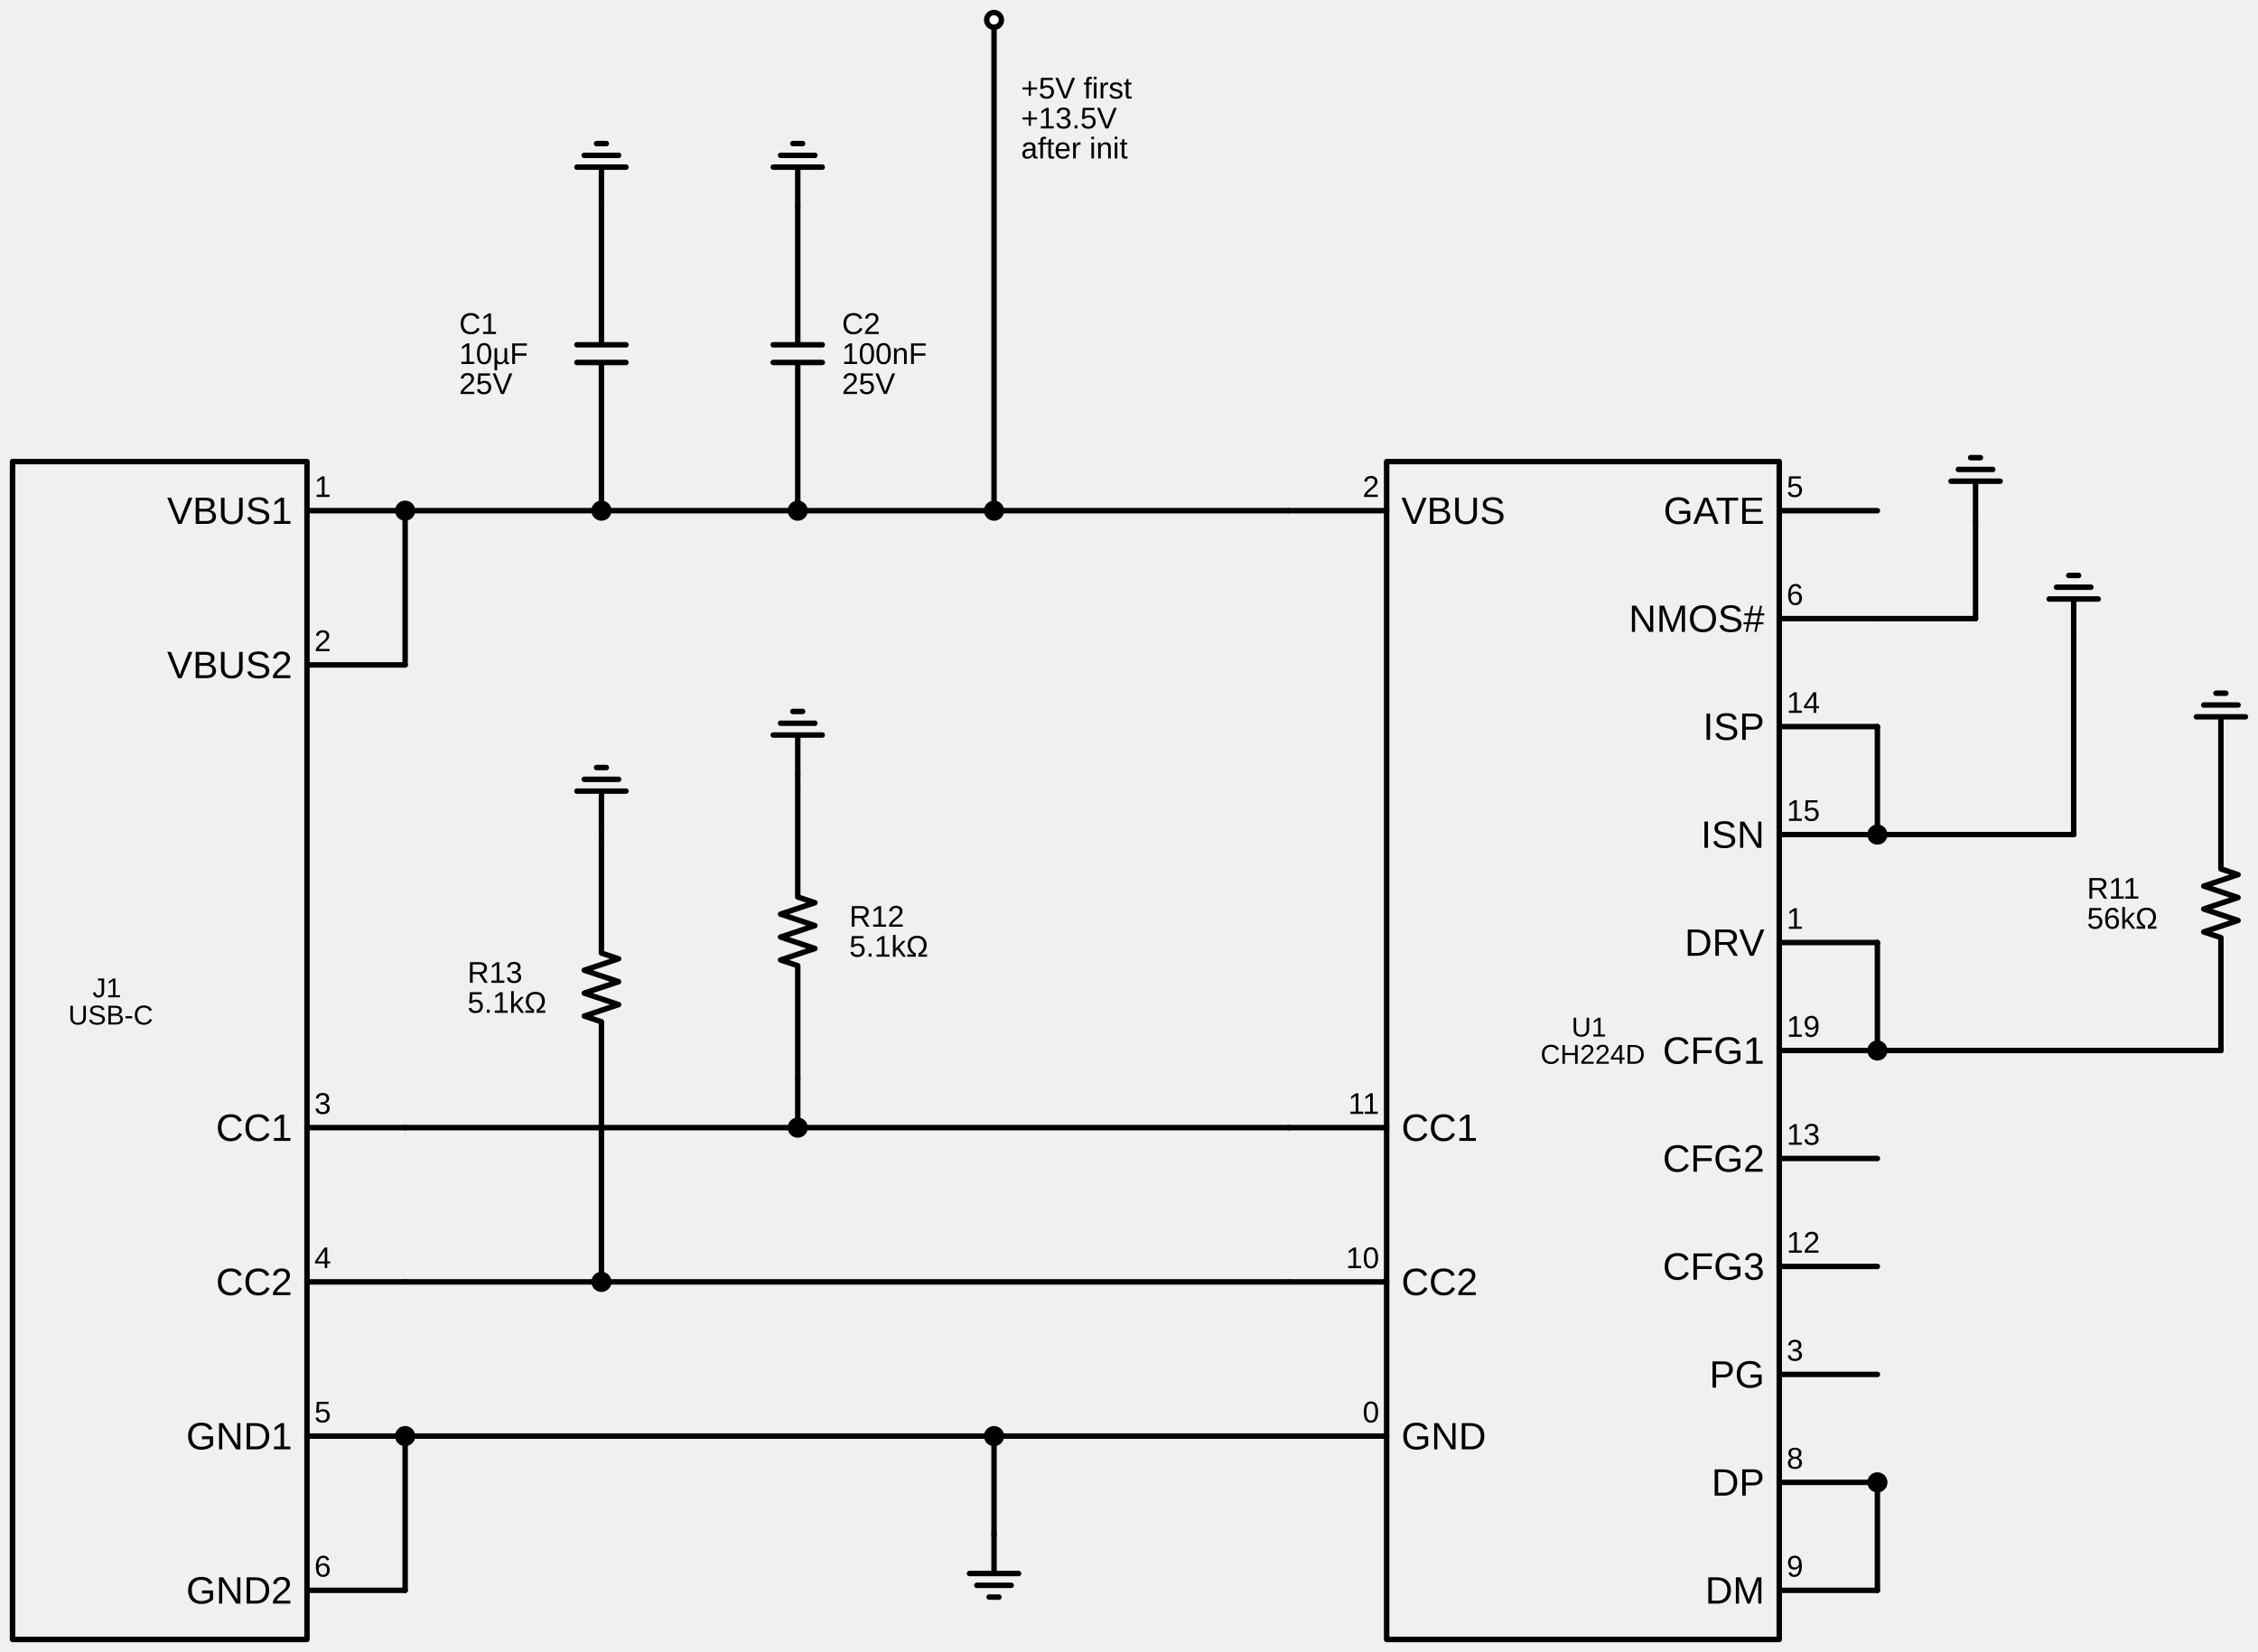
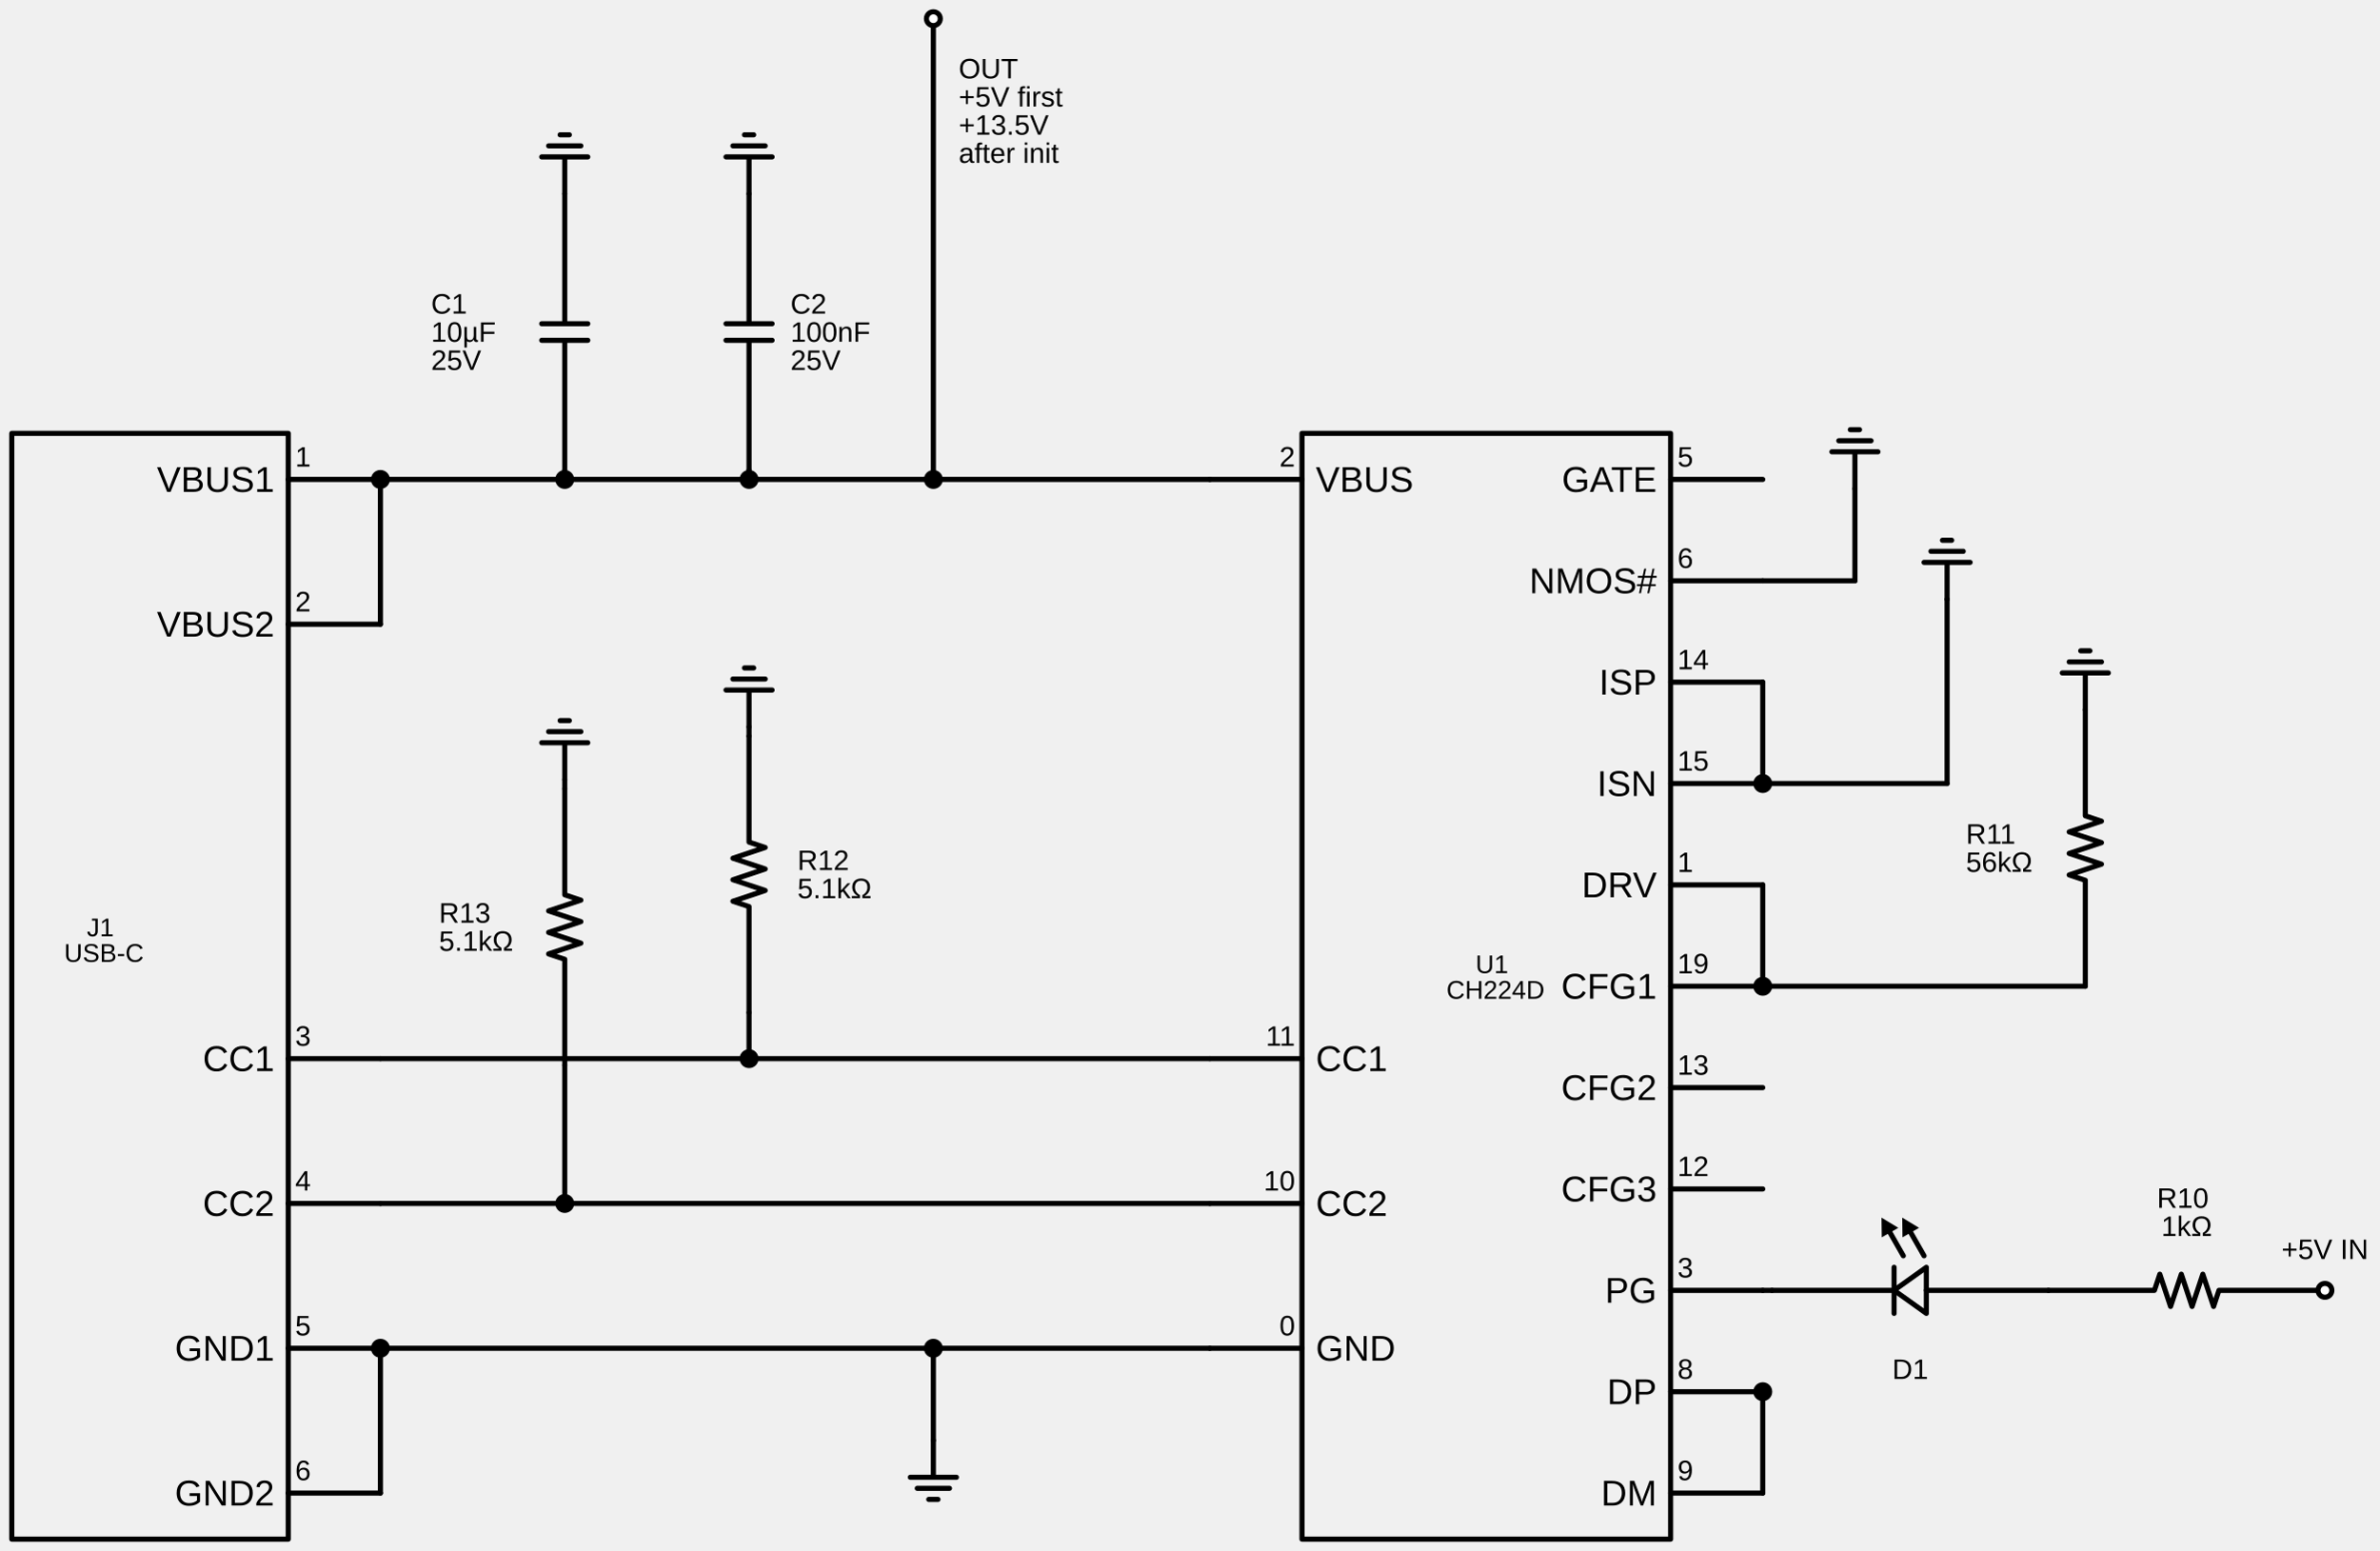
- <svg xmlns="http://www.w3.org/2000/svg" xml:lang="en" height="605.9pt" width="828.2pt" viewBox="-4.6 -601.3 828.2 605.9">
+ <svg xmlns="http://www.w3.org/2000/svg" xml:lang="en" height="605.9pt" width="929.333pt" viewBox="-4.6 -601.3 929.333 605.9">
+   <polygon points="747.9,-88.2 735.3,-97.2 747.9,-106.2 " style="stroke:black;fill:none;stroke-width:2.0;stroke-dasharray:-;stroke-linecap:round;stroke-linejoin:round;" />
  <path d="M 0.0,-0.0 L 108.0,-0.0 L 108.0,-432.0 L 0.0,-432.0 L 0.0,-0.0" style="stroke:black;fill:none;stroke-width:2.0;stroke-dasharray:-;stroke-linecap:round;stroke-linejoin:round;" />
  <path d="M 108.0,-18.0 L 144.0,-18.0" style="stroke:black;fill:none;stroke-width:2.0;stroke-dasharray:-;stroke-linecap:round;stroke-linejoin:round;" />
  <path d="M 108.0,-74.571 L 144.0,-74.571" style="stroke:black;fill:none;stroke-width:2.0;stroke-dasharray:-;stroke-linecap:round;stroke-linejoin:round;" />
  <path d="M 108.0,-131.143 L 144.0,-131.143" style="stroke:black;fill:none;stroke-width:2.0;stroke-dasharray:-;stroke-linecap:round;stroke-linejoin:round;" />
  <path d="M 108.0,-187.714 L 144.0,-187.714" style="stroke:black;fill:none;stroke-width:2.0;stroke-dasharray:-;stroke-linecap:round;stroke-linejoin:round;" />
  <path d="M 108.0,-357.429 L 144.0,-357.429" style="stroke:black;fill:none;stroke-width:2.0;stroke-dasharray:-;stroke-linecap:round;stroke-linejoin:round;" />
  <path d="M 108.0,-414.0 L 144.0,-414.0" style="stroke:black;fill:none;stroke-width:2.0;stroke-dasharray:-;stroke-linecap:round;stroke-linejoin:round;" />
  <path d="M 504.0,-0.0 L 648.0,-0.0 L 648.0,-432.0 L 504.0,-432.0 L 504.0,-0.0" style="stroke:black;fill:none;stroke-width:2.0;stroke-dasharray:-;stroke-linecap:round;stroke-linejoin:round;" />
  <path d="M 504.0,-74.571 L 468.0,-74.571" style="stroke:black;fill:none;stroke-width:2.0;stroke-dasharray:-;stroke-linecap:round;stroke-linejoin:round;" />
  <path d="M 504.0,-131.143 L 468.0,-131.143" style="stroke:black;fill:none;stroke-width:2.0;stroke-dasharray:-;stroke-linecap:round;stroke-linejoin:round;" />
  <path d="M 504.0,-187.714 L 468.0,-187.714" style="stroke:black;fill:none;stroke-width:2.0;stroke-dasharray:-;stroke-linecap:round;stroke-linejoin:round;" />
  <path d="M 504.0,-414.0 L 468.0,-414.0" style="stroke:black;fill:none;stroke-width:2.0;stroke-dasharray:-;stroke-linecap:round;stroke-linejoin:round;" />
  <path d="M 648.0,-414.0 L 684.0,-414.0" style="stroke:black;fill:none;stroke-width:2.0;stroke-dasharray:-;stroke-linecap:round;stroke-linejoin:round;" />
  <path d="M 648.0,-374.4 L 684.0,-374.4" style="stroke:black;fill:none;stroke-width:2.0;stroke-dasharray:-;stroke-linecap:round;stroke-linejoin:round;" />
  <path d="M 648.0,-334.8 L 684.0,-334.8" style="stroke:black;fill:none;stroke-width:2.0;stroke-dasharray:-;stroke-linecap:round;stroke-linejoin:round;" />
  <path d="M 648.0,-295.2 L 684.0,-295.2" style="stroke:black;fill:none;stroke-width:2.0;stroke-dasharray:-;stroke-linecap:round;stroke-linejoin:round;" />
  <path d="M 648.0,-255.6 L 684.0,-255.6" style="stroke:black;fill:none;stroke-width:2.0;stroke-dasharray:-;stroke-linecap:round;stroke-linejoin:round;" />
  <path d="M 648.0,-216.0 L 684.0,-216.0" style="stroke:black;fill:none;stroke-width:2.0;stroke-dasharray:-;stroke-linecap:round;stroke-linejoin:round;" />
  <path d="M 648.0,-176.4 L 684.0,-176.4" style="stroke:black;fill:none;stroke-width:2.0;stroke-dasharray:-;stroke-linecap:round;stroke-linejoin:round;" />
  <path d="M 648.0,-136.8 L 684.0,-136.8" style="stroke:black;fill:none;stroke-width:2.0;stroke-dasharray:-;stroke-linecap:round;stroke-linejoin:round;" />
  <path d="M 648.0,-97.2 L 684.0,-97.2" style="stroke:black;fill:none;stroke-width:2.0;stroke-dasharray:-;stroke-linecap:round;stroke-linejoin:round;" />
  <path d="M 648.0,-57.6 L 684.0,-57.6" style="stroke:black;fill:none;stroke-width:2.0;stroke-dasharray:-;stroke-linecap:round;stroke-linejoin:round;" />
  <path d="M 648.0,-18.0 L 684.0,-18.0" style="stroke:black;fill:none;stroke-width:2.0;stroke-dasharray:-;stroke-linecap:round;stroke-linejoin:round;" />
  <path d="M 144.0,-414.0 L 180.0,-414.0 L 216.0,-414.0" style="stroke:black;fill:none;stroke-width:2.0;stroke-dasharray:-;stroke-linecap:round;stroke-linejoin:round;" />
  <path d="M 216.0,-414.0 L 216.0,-415.8 L 216.0,-417.6" style="stroke:black;fill:none;stroke-width:2.0;stroke-dasharray:-;stroke-linecap:round;stroke-linejoin:round;" />
  <path d="M 216.0,-417.6 L 216.0,-468.36 M 207.0,-468.36 L 225.0,-468.36 M 207.0,-474.84 L 225.0,-474.84 M 216.0,-474.84 L 216.0,-525.6" style="stroke:black;fill:none;stroke-width:2.0;stroke-dasharray:-;stroke-linecap:round;stroke-linejoin:round;" />
  <path d="M 216.0,-525.6 L 216.0,-540.0 L 207.0,-540.0 L 225.0,-540.0 M 209.7,-544.32 L 222.3,-544.32 M 214.2,-548.64 L 217.8,-548.64" style="stroke:black;fill:none;stroke-width:2.0;stroke-dasharray:-;stroke-linecap:round;stroke-linejoin:round;" />
  <path d="M 216.0,-414.0 L 252.0,-414.0 L 288.0,-414.0" style="stroke:black;fill:none;stroke-width:2.0;stroke-dasharray:-;stroke-linecap:round;stroke-linejoin:round;" />
  <path d="M 288.0,-414.0 L 288.0,-415.8 L 288.0,-417.6" style="stroke:black;fill:none;stroke-width:2.0;stroke-dasharray:-;stroke-linecap:round;stroke-linejoin:round;" />
  <path d="M 288.0,-417.6 L 288.0,-468.36 M 279.0,-468.36 L 297.0,-468.36 M 279.0,-474.84 L 297.0,-474.84 M 288.0,-474.84 L 288.0,-525.6" style="stroke:black;fill:none;stroke-width:2.0;stroke-dasharray:-;stroke-linecap:round;stroke-linejoin:round;" />
  <path d="M 288.0,-525.6 L 288.0,-540.0 L 279.0,-540.0 L 297.0,-540.0 M 281.7,-544.32 L 294.3,-544.32 M 286.2,-548.64 L 289.8,-548.64" style="stroke:black;fill:none;stroke-width:2.0;stroke-dasharray:-;stroke-linecap:round;stroke-linejoin:round;" />
  <path d="M 288.0,-414.0 L 324.0,-414.0 L 360.0,-414.0" style="stroke:black;fill:none;stroke-width:2.0;stroke-dasharray:-;stroke-linecap:round;stroke-linejoin:round;" />
  <path d="M 360.0,-414.0 L 360.0,-504.0 L 360.0,-594.0" style="stroke:black;fill:none;stroke-width:2.0;stroke-dasharray:-;stroke-linecap:round;stroke-linejoin:round;" />
  <path d="M 360.0,-414.0 L 414.0,-414.0 L 468.0,-414.0" style="stroke:black;fill:none;stroke-width:2.0;stroke-dasharray:-;stroke-linecap:round;stroke-linejoin:round;" />
  <path d="M 144.0,-357.429 L 144.0,-385.714 L 144.0,-414.0" style="stroke:black;fill:none;stroke-width:2.0;stroke-dasharray:-;stroke-linecap:round;stroke-linejoin:round;" />
  <path d="M 144.0,-74.571 L 252.0,-74.571 L 360.0,-74.571" style="stroke:black;fill:none;stroke-width:2.0;stroke-dasharray:-;stroke-linecap:round;stroke-linejoin:round;" />
  <path d="M 360.0,-74.571 L 414.0,-74.571 L 468.0,-74.571" style="stroke:black;fill:none;stroke-width:2.0;stroke-dasharray:-;stroke-linecap:round;stroke-linejoin:round;" />
  <path d="M 360.0,-74.571 L 360.0,-56.571 L 360.0,-38.571" style="stroke:black;fill:none;stroke-width:2.0;stroke-dasharray:-;stroke-linecap:round;stroke-linejoin:round;" />
  <path d="M 360.0,-38.571 L 360.0,-24.171 L 351.0,-24.171 L 369.0,-24.171 M 353.7,-19.851 L 366.3,-19.851 M 358.2,-15.531 L 361.8,-15.531" style="stroke:black;fill:none;stroke-width:2.0;stroke-dasharray:-;stroke-linecap:round;stroke-linejoin:round;" />
  <path d="M 144.0,-18.0 L 144.0,-46.286 L 144.0,-74.571" style="stroke:black;fill:none;stroke-width:2.0;stroke-dasharray:-;stroke-linecap:round;stroke-linejoin:round;" />
  <path d="M 144.0,-187.714 L 216.0,-187.714 L 288.0,-187.714" style="stroke:black;fill:none;stroke-width:2.0;stroke-dasharray:-;stroke-linecap:round;stroke-linejoin:round;" />
  <path d="M 288.0,-187.714 L 288.0,-196.714 L 288.0,-205.714" style="stroke:black;fill:none;stroke-width:2.0;stroke-dasharray:-;stroke-linecap:round;stroke-linejoin:round;" />
  <path d="M 288.0,-205.714 L 288.0,-247.114 L 281.7,-249.214 L 294.3,-253.414 L 281.7,-257.614 L 294.3,-261.814 L 281.7,-266.014 L 294.3,-270.214 L 288.0,-272.314 L 288.0,-313.714" style="stroke:black;fill:none;stroke-width:2.0;stroke-dasharray:-;stroke-linecap:round;stroke-linejoin:round;" />
  <path d="M 288.0,-313.714 L 288.0,-315.514 L 288.0,-317.314" style="stroke:black;fill:none;stroke-width:2.0;stroke-dasharray:-;stroke-linecap:round;stroke-linejoin:round;" />
  <path d="M 288.0,-317.314 L 288.0,-331.714 L 279.0,-331.714 L 297.0,-331.714 M 281.7,-336.034 L 294.3,-336.034 M 286.2,-340.354 L 289.8,-340.354" style="stroke:black;fill:none;stroke-width:2.0;stroke-dasharray:-;stroke-linecap:round;stroke-linejoin:round;" />
  <path d="M 288.0,-187.714 L 378.0,-187.714 L 468.0,-187.714" style="stroke:black;fill:none;stroke-width:2.0;stroke-dasharray:-;stroke-linecap:round;stroke-linejoin:round;" />
  <path d="M 144.0,-131.143 L 180.0,-131.143 L 216.0,-131.143" style="stroke:black;fill:none;stroke-width:2.0;stroke-dasharray:-;stroke-linecap:round;stroke-linejoin:round;" />
  <path d="M 216.0,-131.143 L 216.0,-158.143 L 216.0,-185.143" style="stroke:black;fill:none;stroke-width:2.0;stroke-dasharray:-;stroke-linecap:round;stroke-linejoin:round;" />
  <path d="M 216.0,-185.143 L 216.0,-226.543 L 209.7,-228.643 L 222.3,-232.843 L 209.7,-237.043 L 222.3,-241.243 L 209.7,-245.443 L 222.3,-249.643 L 216.0,-251.743 L 216.0,-293.143" style="stroke:black;fill:none;stroke-width:2.0;stroke-dasharray:-;stroke-linecap:round;stroke-linejoin:round;" />
  <path d="M 216.0,-293.143 L 216.0,-294.943 L 216.0,-296.743" style="stroke:black;fill:none;stroke-width:2.0;stroke-dasharray:-;stroke-linecap:round;stroke-linejoin:round;" />
  <path d="M 216.0,-296.743 L 216.0,-311.143 L 207.0,-311.143 L 225.0,-311.143 M 209.7,-315.463 L 222.3,-315.463 M 214.2,-319.783 L 217.8,-319.783" style="stroke:black;fill:none;stroke-width:2.0;stroke-dasharray:-;stroke-linecap:round;stroke-linejoin:round;" />
  <path d="M 216.0,-131.143 L 342.0,-131.143 L 468.0,-131.143" style="stroke:black;fill:none;stroke-width:2.0;stroke-dasharray:-;stroke-linecap:round;stroke-linejoin:round;" />
  <path d="M 684.0,-57.6 L 684.0,-37.8 L 684.0,-18.0" style="stroke:black;fill:none;stroke-width:2.0;stroke-dasharray:-;stroke-linecap:round;stroke-linejoin:round;" />
  <path d="M 684.0,-374.4 L 702.0,-374.4 L 720.0,-374.4" style="stroke:black;fill:none;stroke-width:2.0;stroke-dasharray:-;stroke-linecap:round;stroke-linejoin:round;" />
  <path d="M 720.0,-374.4 L 720.0,-392.4 L 720.0,-410.4" style="stroke:black;fill:none;stroke-width:2.0;stroke-dasharray:-;stroke-linecap:round;stroke-linejoin:round;" />
  <path d="M 720.0,-410.4 L 720.0,-424.8 L 711.0,-424.8 L 729.0,-424.8 M 713.7,-429.12 L 726.3,-429.12 M 718.2,-433.44 L 721.8,-433.44" style="stroke:black;fill:none;stroke-width:2.0;stroke-dasharray:-;stroke-linecap:round;stroke-linejoin:round;" />
  <path d="M 684.0,-295.2 L 684.0,-315.0 L 684.0,-334.8" style="stroke:black;fill:none;stroke-width:2.0;stroke-dasharray:-;stroke-linecap:round;stroke-linejoin:round;" />
  <path d="M 684.0,-295.2 L 720.0,-295.2 L 756.0,-295.2" style="stroke:black;fill:none;stroke-width:2.0;stroke-dasharray:-;stroke-linecap:round;stroke-linejoin:round;" />
  <path d="M 756.0,-295.2 L 756.0,-331.2 L 756.0,-367.2" style="stroke:black;fill:none;stroke-width:2.0;stroke-dasharray:-;stroke-linecap:round;stroke-linejoin:round;" />
  <path d="M 756.0,-367.2 L 756.0,-381.6 L 747.0,-381.6 L 765.0,-381.6 M 749.7,-385.92 L 762.3,-385.92 M 754.2,-390.24 L 757.8,-390.24" style="stroke:black;fill:none;stroke-width:2.0;stroke-dasharray:-;stroke-linecap:round;stroke-linejoin:round;" />
  <path d="M 684.0,-216.0 L 684.0,-235.8 L 684.0,-255.6" style="stroke:black;fill:none;stroke-width:2.0;stroke-dasharray:-;stroke-linecap:round;stroke-linejoin:round;" />
  <path d="M 684.0,-216.0 L 747.0,-216.0 L 810.0,-216.0" style="stroke:black;fill:none;stroke-width:2.0;stroke-dasharray:-;stroke-linecap:round;stroke-linejoin:round;" />
  <path d="M 810.0,-216.0 L 810.0,-257.4 L 803.7,-259.5 L 816.3,-263.7 L 803.7,-267.9 L 816.3,-272.1 L 803.7,-276.3 L 816.3,-280.5 L 810.0,-282.6 L 810.0,-324.0" style="stroke:black;fill:none;stroke-width:2.0;stroke-dasharray:-;stroke-linecap:round;stroke-linejoin:round;" />
  <path d="M 810.0,-324.0 L 810.0,-338.4 L 801.0,-338.4 L 819.0,-338.4 M 803.7,-342.72 L 816.3,-342.72 M 808.2,-347.04 L 811.8,-347.04" style="stroke:black;fill:none;stroke-width:2.0;stroke-dasharray:-;stroke-linecap:round;stroke-linejoin:round;" />
+   <path d="M 684.0,-97.2 L 685.8,-97.2 L 687.6,-97.2" style="stroke:black;fill:none;stroke-width:2.0;stroke-dasharray:-;stroke-linecap:round;stroke-linejoin:round;" />
+   <path d="M 687.6,-97.2 L 735.3,-97.2 M 735.3,-88.2 L 735.3,-106.2 M 747.9,-97.2 L 795.6,-97.2" style="stroke:black;fill:none;stroke-width:2.0;stroke-dasharray:-;stroke-linecap:round;stroke-linejoin:round;" />
+   <path d="M 733.472,-120.199 L 738.9,-110.7" style="stroke:black;fill:none;stroke-width:2.0;stroke-dasharray:-;stroke-linecap:round;stroke-linejoin:round;" />
+   <path d="M 730.892 -124.714 L 735.973 -121.628 L 730.972 -118.77 Z" style="stroke:black;fill:black;stroke-linecap:butt;stroke-linejoin:miter;" />
+   <path d="M 741.572,-120.199 L 747.0,-110.7" style="stroke:black;fill:none;stroke-width:2.0;stroke-dasharray:-;stroke-linecap:round;stroke-linejoin:round;" />
+   <path d="M 738.992 -124.714 L 744.073 -121.628 L 739.072 -118.77 Z" style="stroke:black;fill:black;stroke-linecap:butt;stroke-linejoin:miter;" />
+   <path d="M 795.6,-97.2 L 837.0,-97.2 L 839.1,-103.5 L 843.3,-90.9 L 847.5,-103.5 L 851.7,-90.9 L 855.9,-103.5 L 860.1,-90.9 L 862.2,-97.2 L 903.6,-97.2" style="stroke:black;fill:none;stroke-width:2.0;stroke-dasharray:-;stroke-linecap:round;stroke-linejoin:round;" />
  <text x="110.7" y="-31.7" dominant-baseline="ideographic" fill="black" font-size="11" font-family="Arial" text-anchor="start">
    <tspan x="110.7" dy="11">6</tspan>
  </text>
  <text x="102.6" y="-32.0" dominant-baseline="central" fill="black" font-size="14" font-family="Arial" text-anchor="end">
    <tspan x="102.6" dy="14">GND2</tspan>
  </text>
  <text x="110.7" y="-88.271" dominant-baseline="ideographic" fill="black" font-size="11" font-family="Arial" text-anchor="start">
    <tspan x="110.7" dy="11">5</tspan>
  </text>
  <text x="102.6" y="-88.571" dominant-baseline="central" fill="black" font-size="14" font-family="Arial" text-anchor="end">
    <tspan x="102.6" dy="14">GND1</tspan>
  </text>
  <text x="110.7" y="-144.843" dominant-baseline="ideographic" fill="black" font-size="11" font-family="Arial" text-anchor="start">
    <tspan x="110.7" dy="11">4</tspan>
  </text>
  <text x="102.6" y="-145.143" dominant-baseline="central" fill="black" font-size="14" font-family="Arial" text-anchor="end">
    <tspan x="102.6" dy="14">CC2</tspan>
  </text>
  <text x="110.7" y="-201.414" dominant-baseline="ideographic" fill="black" font-size="11" font-family="Arial" text-anchor="start">
    <tspan x="110.7" dy="11">3</tspan>
  </text>
  <text x="102.6" y="-201.714" dominant-baseline="central" fill="black" font-size="14" font-family="Arial" text-anchor="end">
    <tspan x="102.6" dy="14">CC1</tspan>
  </text>
  <text x="110.7" y="-371.129" dominant-baseline="ideographic" fill="black" font-size="11" font-family="Arial" text-anchor="start">
    <tspan x="110.7" dy="11">2</tspan>
  </text>
  <text x="102.6" y="-371.429" dominant-baseline="central" fill="black" font-size="14" font-family="Arial" text-anchor="end">
    <tspan x="102.6" dy="14">VBUS2</tspan>
  </text>
  <text x="110.7" y="-427.7" dominant-baseline="ideographic" fill="black" font-size="11" font-family="Arial" text-anchor="start">
    <tspan x="110.7" dy="11">1</tspan>
  </text>
  <text x="102.6" y="-428.0" dominant-baseline="central" fill="black" font-size="14" font-family="Arial" text-anchor="end">
    <tspan x="102.6" dy="14">VBUS1</tspan>
  </text>
  <text x="36.0" y="-249.0" dominant-baseline="central" fill="black" font-size="10" font-family="Arial" text-anchor="middle">
    <tspan x="36.0" dy="10">J1</tspan>
    <tspan x="36.0" dy="10">USB-C</tspan>
  </text>
  <text x="501.3" y="-88.271" dominant-baseline="ideographic" fill="black" font-size="11" font-family="Arial" text-anchor="end">
    <tspan x="501.3" dy="11">0</tspan>
  </text>
  <text x="509.4" y="-88.571" dominant-baseline="central" fill="black" font-size="14" font-family="Arial" text-anchor="start">
    <tspan x="509.4" dy="14">GND</tspan>
  </text>
  <text x="501.3" y="-144.843" dominant-baseline="ideographic" fill="black" font-size="11" font-family="Arial" text-anchor="end">
    <tspan x="501.3" dy="11">10</tspan>
  </text>
  <text x="509.4" y="-145.143" dominant-baseline="central" fill="black" font-size="14" font-family="Arial" text-anchor="start">
    <tspan x="509.4" dy="14">CC2</tspan>
  </text>
  <text x="501.3" y="-201.414" dominant-baseline="ideographic" fill="black" font-size="11" font-family="Arial" text-anchor="end">
    <tspan x="501.3" dy="11">11</tspan>
  </text>
  <text x="509.4" y="-201.714" dominant-baseline="central" fill="black" font-size="14" font-family="Arial" text-anchor="start">
    <tspan x="509.4" dy="14">CC1</tspan>
  </text>
  <text x="501.3" y="-427.7" dominant-baseline="ideographic" fill="black" font-size="11" font-family="Arial" text-anchor="end">
    <tspan x="501.3" dy="11">2</tspan>
  </text>
  <text x="509.4" y="-428.0" dominant-baseline="central" fill="black" font-size="14" font-family="Arial" text-anchor="start">
    <tspan x="509.4" dy="14">VBUS</tspan>
  </text>
  <text x="650.7" y="-427.7" dominant-baseline="ideographic" fill="black" font-size="11" font-family="Arial" text-anchor="start">
    <tspan x="650.7" dy="11">5</tspan>
  </text>
  <text x="642.6" y="-428.0" dominant-baseline="central" fill="black" font-size="14" font-family="Arial" text-anchor="end">
    <tspan x="642.6" dy="14">GATE</tspan>
  </text>
  <text x="650.7" y="-388.1" dominant-baseline="ideographic" fill="black" font-size="11" font-family="Arial" text-anchor="start">
    <tspan x="650.7" dy="11">6</tspan>
  </text>
  <text x="642.6" y="-388.4" dominant-baseline="central" fill="black" font-size="14" font-family="Arial" text-anchor="end">
    <tspan x="642.6" dy="14">NMOS#</tspan>
  </text>
  <text x="650.7" y="-348.5" dominant-baseline="ideographic" fill="black" font-size="11" font-family="Arial" text-anchor="start">
    <tspan x="650.7" dy="11">14</tspan>
  </text>
  <text x="642.6" y="-348.8" dominant-baseline="central" fill="black" font-size="14" font-family="Arial" text-anchor="end">
    <tspan x="642.6" dy="14">ISP</tspan>
  </text>
  <text x="650.7" y="-308.9" dominant-baseline="ideographic" fill="black" font-size="11" font-family="Arial" text-anchor="start">
    <tspan x="650.7" dy="11">15</tspan>
  </text>
  <text x="642.6" y="-309.2" dominant-baseline="central" fill="black" font-size="14" font-family="Arial" text-anchor="end">
    <tspan x="642.6" dy="14">ISN</tspan>
  </text>
  <text x="650.7" y="-269.3" dominant-baseline="ideographic" fill="black" font-size="11" font-family="Arial" text-anchor="start">
    <tspan x="650.7" dy="11">1</tspan>
  </text>
  <text x="642.6" y="-269.6" dominant-baseline="central" fill="black" font-size="14" font-family="Arial" text-anchor="end">
    <tspan x="642.6" dy="14">DRV</tspan>
  </text>
  <text x="650.7" y="-229.7" dominant-baseline="ideographic" fill="black" font-size="11" font-family="Arial" text-anchor="start">
    <tspan x="650.7" dy="11">19</tspan>
  </text>
  <text x="642.6" y="-230.0" dominant-baseline="central" fill="black" font-size="14" font-family="Arial" text-anchor="end">
    <tspan x="642.6" dy="14">CFG1</tspan>
  </text>
  <text x="650.7" y="-190.1" dominant-baseline="ideographic" fill="black" font-size="11" font-family="Arial" text-anchor="start">
    <tspan x="650.7" dy="11">13</tspan>
  </text>
  <text x="642.6" y="-190.4" dominant-baseline="central" fill="black" font-size="14" font-family="Arial" text-anchor="end">
    <tspan x="642.6" dy="14">CFG2</tspan>
  </text>
  <text x="650.7" y="-150.5" dominant-baseline="ideographic" fill="black" font-size="11" font-family="Arial" text-anchor="start">
    <tspan x="650.7" dy="11">12</tspan>
  </text>
  <text x="642.6" y="-150.8" dominant-baseline="central" fill="black" font-size="14" font-family="Arial" text-anchor="end">
    <tspan x="642.6" dy="14">CFG3</tspan>
  </text>
  <text x="650.7" y="-110.9" dominant-baseline="ideographic" fill="black" font-size="11" font-family="Arial" text-anchor="start">
    <tspan x="650.7" dy="11">3</tspan>
  </text>
  <text x="642.6" y="-111.2" dominant-baseline="central" fill="black" font-size="14" font-family="Arial" text-anchor="end">
    <tspan x="642.6" dy="14">PG</tspan>
  </text>
  <text x="650.7" y="-71.3" dominant-baseline="ideographic" fill="black" font-size="11" font-family="Arial" text-anchor="start">
    <tspan x="650.7" dy="11">8</tspan>
  </text>
  <text x="642.6" y="-71.6" dominant-baseline="central" fill="black" font-size="14" font-family="Arial" text-anchor="end">
    <tspan x="642.6" dy="14">DP</tspan>
  </text>
  <text x="650.7" y="-31.7" dominant-baseline="ideographic" fill="black" font-size="11" font-family="Arial" text-anchor="start">
    <tspan x="650.7" dy="11">9</tspan>
  </text>
  <text x="642.6" y="-32.0" dominant-baseline="central" fill="black" font-size="14" font-family="Arial" text-anchor="end">
    <tspan x="642.6" dy="14">DM</tspan>
  </text>
  <text x="579.6" y="-234.6" dominant-baseline="central" fill="black" font-size="10" font-family="Arial" text-anchor="middle">
    <tspan x="579.6" dy="10">U1</tspan>
    <tspan x="579.6" dy="10">CH224D</tspan>
  </text>
  <text x="163.8" y="-493.6" dominant-baseline="central" fill="black" font-size="11" font-family="Arial" text-anchor="start">
    <tspan x="163.8" dy="11">C1</tspan>
    <tspan x="163.8" dy="11">10µF</tspan>
    <tspan x="163.8" dy="11">25V</tspan>
  </text>
  <text x="304.2" y="-493.6" dominant-baseline="central" fill="black" font-size="11" font-family="Arial" text-anchor="start">
    <tspan x="304.2" dy="11">C2</tspan>
    <tspan x="304.2" dy="11">100nF</tspan>
    <tspan x="304.2" dy="11">25V</tspan>
  </text>
  <text x="306.9" y="-276.214" dominant-baseline="central" fill="black" font-size="11" font-family="Arial" text-anchor="start">
    <tspan x="306.9" dy="11">R12</tspan>
    <tspan x="306.9" dy="11">5.1kΩ</tspan>
  </text>
  <text x="166.86" y="-255.643" dominant-baseline="central" fill="black" font-size="11" font-family="Arial" text-anchor="start">
    <tspan x="166.86" dy="11">R13</tspan>
    <tspan x="166.86" dy="11">5.1kΩ</tspan>
  </text>
-   <text x="760.86" y="-286.5" dominant-baseline="central" fill="black" font-size="11" font-family="Arial" text-anchor="start">
-     <tspan x="760.86" dy="11">R11</tspan>
-     <tspan x="760.86" dy="11">56kΩ</tspan>
+   <text x="763.38" y="-286.5" dominant-baseline="central" fill="black" font-size="11" font-family="Arial" text-anchor="start">
+     <tspan x="763.38" dy="11">R11</tspan>
+     <tspan x="763.38" dy="11">56kΩ</tspan>
+   </text>
+   <text x="741.6" y="-81.2" dominant-baseline="hanging" fill="black" font-size="11" font-family="Arial" text-anchor="middle">
+     <tspan x="741.6" dy="11">D1</tspan>
+   </text>
+   <text x="849.6" y="-138.1" dominant-baseline="ideographic" fill="black" font-size="11" font-family="Arial" text-anchor="middle">
+     <tspan x="849.6" dy="11">R10</tspan>
+     <tspan x="849.6" dy="11">1kΩ</tspan>
  </text>
  <circle cx="144.0" cy="-414.0" r="2.7" style="stroke:black;fill:black;stroke-width:2.0;stroke-dasharray:-;" />
  <circle cx="216.0" cy="-414.0" r="2.7" style="stroke:black;fill:black;stroke-width:2.0;stroke-dasharray:-;" />
  <circle cx="288.0" cy="-414.0" r="2.7" style="stroke:black;fill:black;stroke-width:2.0;stroke-dasharray:-;" />
  <circle cx="360.0" cy="-414.0" r="2.7" style="stroke:black;fill:black;stroke-width:2.0;stroke-dasharray:-;" />
  <circle cx="360.0" cy="-594.0" r="2.7" style="stroke:black;fill:white;stroke-width:2.0;stroke-dasharray:-;" />
-   <text x="369.9" y="-580.0" dominant-baseline="central" fill="black" font-size="11" font-family="Arial" text-anchor="start">
+   <text x="369.9" y="-585.5" dominant-baseline="central" fill="black" font-size="11" font-family="Arial" text-anchor="start">
+     <tspan x="369.9" dy="11">OUT</tspan>
    <tspan x="369.9" dy="11">+5V first</tspan>
    <tspan x="369.9" dy="11">+13.5V</tspan>
    <tspan x="369.9" dy="11">after init</tspan>
  </text>
  <circle cx="144.0" cy="-74.571" r="2.7" style="stroke:black;fill:black;stroke-width:2.0;stroke-dasharray:-;" />
  <circle cx="360.0" cy="-74.571" r="2.7" style="stroke:black;fill:black;stroke-width:2.0;stroke-dasharray:-;" />
  <circle cx="288.0" cy="-187.714" r="2.7" style="stroke:black;fill:black;stroke-width:2.0;stroke-dasharray:-;" />
  <circle cx="216.0" cy="-131.143" r="2.7" style="stroke:black;fill:black;stroke-width:2.0;stroke-dasharray:-;" />
  <circle cx="684.0" cy="-57.6" r="2.7" style="stroke:black;fill:black;stroke-width:2.0;stroke-dasharray:-;" />
  <circle cx="684.0" cy="-295.2" r="2.7" style="stroke:black;fill:black;stroke-width:2.0;stroke-dasharray:-;" />
  <circle cx="684.0" cy="-216.0" r="2.7" style="stroke:black;fill:black;stroke-width:2.0;stroke-dasharray:-;" />
+   <circle cx="903.6" cy="-97.2" r="2.7" style="stroke:black;fill:white;stroke-width:2.0;stroke-dasharray:-;" />
+   <text x="903.6" y="-118.1" dominant-baseline="ideographic" fill="black" font-size="11" font-family="Arial" text-anchor="middle">
+     <tspan x="903.6" dy="11">+5V IN</tspan>
+   </text>
</svg>
